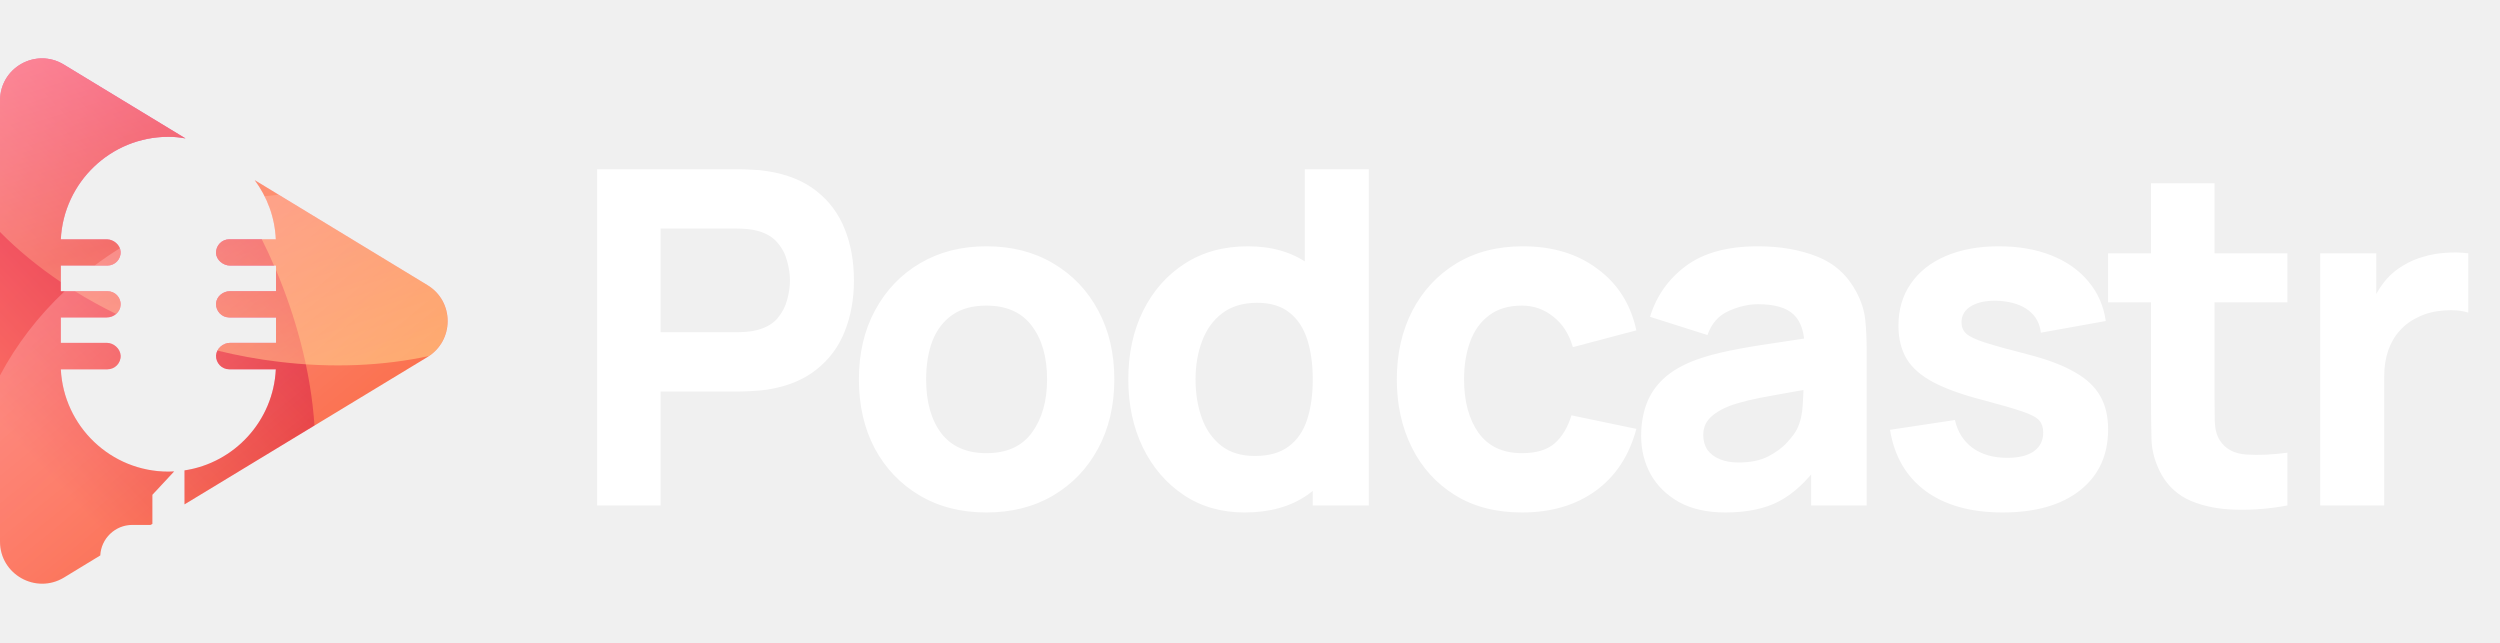
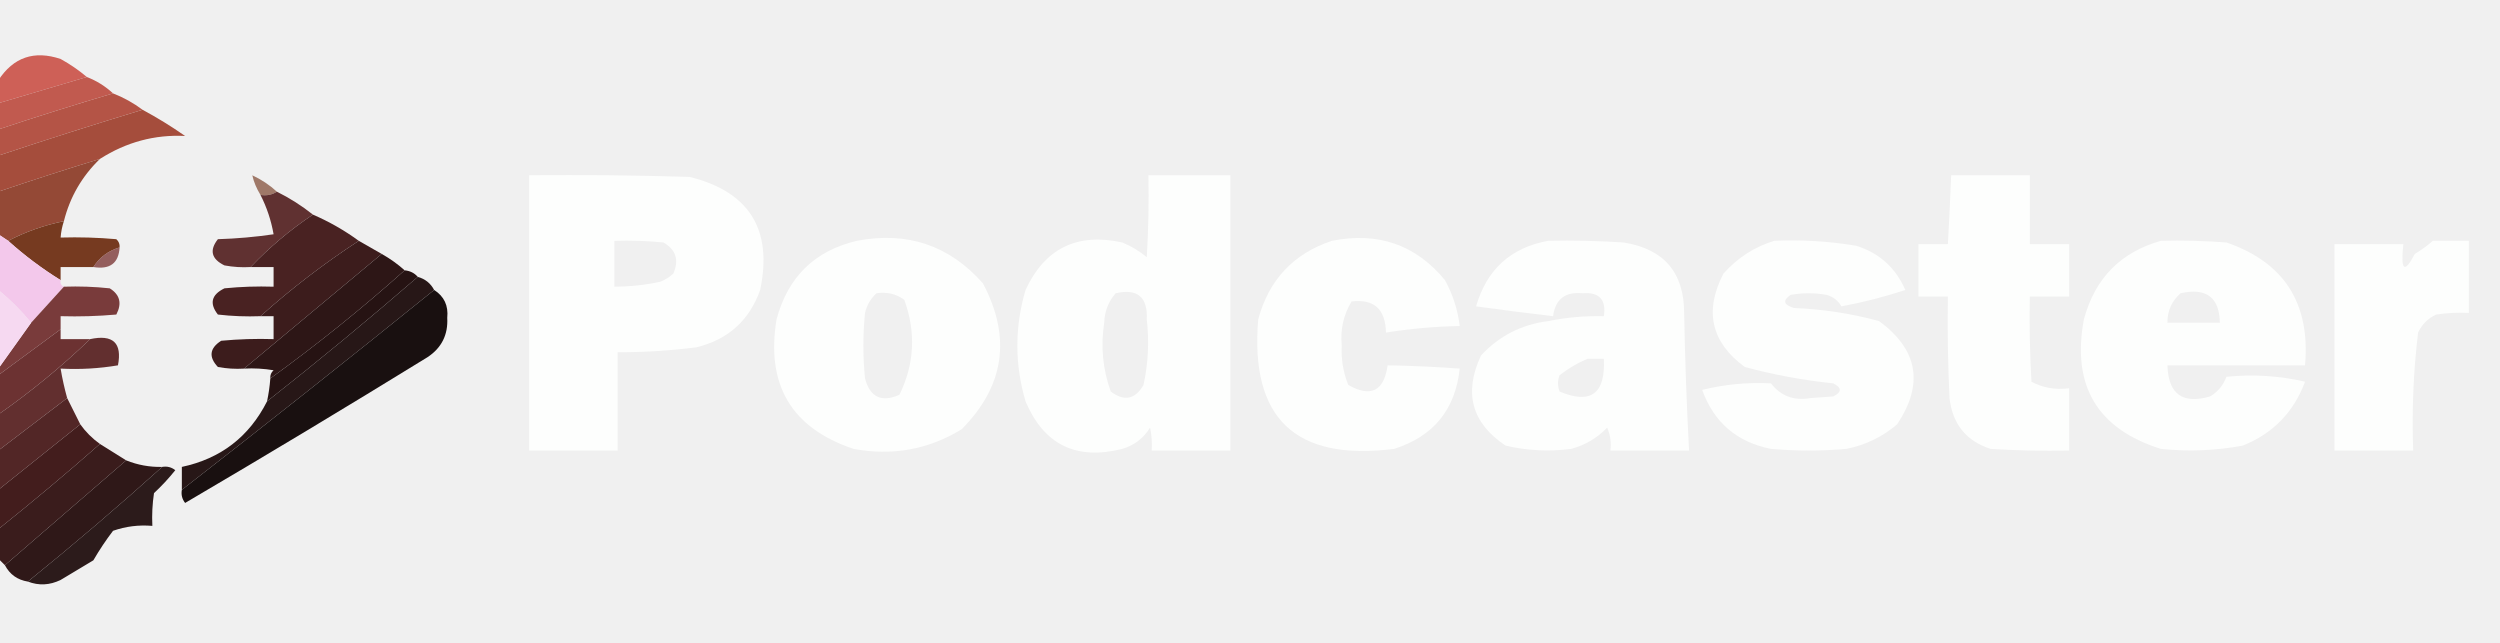
- <svg xmlns="http://www.w3.org/2000/svg" width="183" height="47" viewBox="0 0 183 47" fill="none">
-   <path fill-rule="evenodd" clip-rule="evenodd" d="M7.341 40.657L4.675 42.281C2.621 43.516 0 42.042 0 39.645V7.363C0 4.951 2.621 3.477 4.675 4.728L13.58 10.133C13.178 10.058 12.761 10.014 12.329 10.014C8.1 10.014 4.661 13.349 4.452 17.518H7.817C8.309 17.518 8.8 17.92 8.83 18.427C8.86 18.978 8.413 19.439 7.862 19.439H4.452V21.315H7.862C8.413 21.315 8.86 21.762 8.83 22.328C8.8 22.849 8.338 23.236 7.817 23.236H4.452V25.097H7.817C8.309 25.097 8.8 25.514 8.83 26.021C8.86 26.572 8.413 27.033 7.862 27.033H4.452C4.661 31.202 8.1 34.523 12.329 34.523C12.463 34.523 12.597 34.508 12.746 34.508L11.153 36.22V38.35L11.019 38.424H9.679C8.428 38.424 7.4 39.422 7.341 40.657ZM31.284 26.14L13.505 36.92V34.434C17.168 33.883 20.012 30.8 20.191 27.033H16.781C16.23 27.033 15.798 26.572 15.813 26.021C15.843 25.514 16.334 25.097 16.841 25.097H20.206V23.236H16.781C16.23 23.236 15.798 22.775 15.813 22.224C15.843 21.703 16.32 21.315 16.841 21.315H20.206V19.439H16.841C16.334 19.439 15.843 19.037 15.813 18.531C15.798 17.98 16.23 17.518 16.781 17.518H20.191C20.116 15.895 19.551 14.406 18.642 13.185L31.284 20.869C33.264 22.06 33.264 24.934 31.284 26.14Z" fill="url(#paint0_linear_3688_1852)" />
-   <path style="mix-blend-mode:multiply" fill-rule="evenodd" clip-rule="evenodd" d="M12.746 34.508L11.153 36.22V38.35L11.019 38.424H9.679C8.428 38.424 7.4 39.422 7.341 40.657L4.675 42.281C2.621 43.516 0 42.042 0 39.645V7.363C0 4.951 2.621 3.477 4.675 4.728L13.58 10.133C13.178 10.058 12.761 10.014 12.329 10.014C8.1 10.014 4.661 13.349 4.452 17.518H7.817C8.309 17.518 8.8 17.92 8.83 18.427C8.86 18.978 8.413 19.439 7.862 19.439H4.452V21.315H7.862C8.413 21.315 8.86 21.762 8.83 22.328C8.8 22.849 8.338 23.236 7.817 23.236H4.452V25.097H7.817C8.309 25.097 8.8 25.514 8.83 26.021C8.86 26.572 8.413 27.033 7.862 27.033H4.452C4.661 31.202 8.1 34.523 12.329 34.523C12.463 34.523 12.597 34.508 12.746 34.508ZM23.02 31.143L13.505 36.92V34.434C17.168 33.883 20.012 30.8 20.191 27.033H16.781C16.23 27.033 15.798 26.572 15.813 26.021C15.843 25.514 16.334 25.097 16.841 25.097H20.206V23.236H16.781C16.23 23.236 15.798 22.775 15.813 22.224C15.843 21.703 16.32 21.315 16.841 21.315H20.206V19.767C20.906 21.434 21.501 23.162 21.978 24.948C22.544 27.093 22.886 29.162 23.02 31.143ZM16.781 17.518H19.163C19.481 18.144 19.779 18.784 20.057 19.439H16.841C16.334 19.439 15.843 19.037 15.813 18.531C15.798 17.98 16.23 17.518 16.781 17.518Z" fill="url(#paint1_linear_3688_1852)" />
-   <path style="mix-blend-mode:screen" fill-rule="evenodd" clip-rule="evenodd" d="M4.452 20.645V19.439H7.862C8.413 19.439 8.86 18.978 8.83 18.427C8.8 17.92 8.309 17.518 7.817 17.518H4.452C4.661 13.349 8.1 10.014 12.329 10.014C12.761 10.014 13.178 10.058 13.58 10.133L4.675 4.728C2.621 3.477 0 4.951 0 7.363V16.982C1.31 18.308 2.799 19.529 4.452 20.645ZM8.83 22.328C8.86 21.762 8.413 21.315 7.862 21.315H5.48C6.442 21.911 7.45 22.467 8.502 22.983C8.696 22.819 8.815 22.581 8.83 22.328ZM31.284 20.869L18.642 13.185C19.551 14.406 20.116 15.895 20.191 17.518H16.781C16.23 17.518 15.798 17.98 15.813 18.531C15.843 19.037 16.334 19.439 16.841 19.439H20.206V21.315H16.841C16.32 21.315 15.843 21.703 15.813 22.224C15.798 22.775 16.23 23.236 16.781 23.236H20.206V25.097H16.841C16.453 25.097 16.096 25.336 15.918 25.663C17.377 26.021 18.881 26.303 20.414 26.482C24.33 26.959 28.038 26.78 31.388 26.065C33.249 24.829 33.22 22.045 31.284 20.869Z" fill="url(#paint2_linear_3688_1852)" />
-   <path style="mix-blend-mode:screen" fill-rule="evenodd" clip-rule="evenodd" d="M31.284 26.14L13.505 36.92V34.433C17.168 33.883 20.012 30.8 20.191 27.033H16.781C16.23 27.033 15.798 26.572 15.813 26.02C15.843 25.514 16.334 25.097 16.841 25.097H20.206V23.236H16.781C16.23 23.236 15.798 22.774 15.813 22.224C15.843 21.702 16.32 21.315 16.841 21.315H20.206V19.439H16.841C16.334 19.439 15.843 19.037 15.813 18.531C15.798 17.98 16.23 17.518 16.781 17.518H20.191C20.131 16.387 19.834 15.315 19.357 14.362C19.704 14.322 20.052 14.287 20.399 14.257L31.284 20.869C33.264 22.06 33.264 24.934 31.284 26.14ZM0 39.645V27.48C1.191 25.231 2.799 23.132 4.735 21.315H7.862C8.413 21.315 8.86 21.762 8.83 22.328C8.8 22.849 8.338 23.236 7.817 23.236H4.452V25.097H7.817C8.309 25.097 8.8 25.514 8.83 26.02C8.86 26.572 8.413 27.033 7.862 27.033H4.452C4.661 31.202 8.1 34.523 12.329 34.523C12.463 34.523 12.597 34.508 12.746 34.508L11.153 36.22V38.349L11.019 38.424H9.679C8.428 38.424 7.4 39.422 7.341 40.657L4.675 42.281C2.621 43.516 0 42.042 0 39.645ZM6.924 19.439C7.519 18.992 8.135 18.57 8.77 18.174C8.8 18.248 8.83 18.337 8.83 18.427C8.86 18.977 8.413 19.439 7.862 19.439H6.924Z" fill="url(#paint3_linear_3688_1852)" />
-   <path d="M43.708 37V12.389H54.099C54.338 12.389 54.657 12.4 55.056 12.423C55.466 12.435 55.831 12.469 56.15 12.526C57.62 12.754 58.822 13.238 59.756 13.979C60.702 14.719 61.397 15.653 61.841 16.782C62.285 17.898 62.508 19.146 62.508 20.524C62.508 21.903 62.28 23.156 61.824 24.284C61.38 25.401 60.684 26.33 59.739 27.07C58.804 27.811 57.608 28.295 56.15 28.523C55.831 28.569 55.466 28.603 55.056 28.625C54.646 28.648 54.327 28.66 54.099 28.66H48.356V37H43.708ZM48.356 24.319H53.894C54.133 24.319 54.395 24.307 54.68 24.284C54.965 24.262 55.227 24.216 55.466 24.148C56.093 23.977 56.577 23.692 56.919 23.293C57.261 22.883 57.494 22.433 57.62 21.943C57.756 21.442 57.825 20.969 57.825 20.524C57.825 20.08 57.756 19.613 57.62 19.123C57.494 18.622 57.261 18.172 56.919 17.773C56.577 17.363 56.093 17.072 55.466 16.901C55.227 16.833 54.965 16.787 54.68 16.764C54.395 16.742 54.133 16.73 53.894 16.73H48.356V24.319ZM72.202 37.513C70.345 37.513 68.716 37.097 67.314 36.265C65.913 35.433 64.819 34.288 64.033 32.83C63.258 31.36 62.871 29.674 62.871 27.771C62.871 25.845 63.27 24.153 64.067 22.695C64.865 21.225 65.964 20.08 67.366 19.26C68.767 18.439 70.379 18.029 72.202 18.029C74.06 18.029 75.689 18.445 77.09 19.277C78.503 20.108 79.603 21.259 80.389 22.729C81.175 24.188 81.568 25.868 81.568 27.771C81.568 29.685 81.169 31.377 80.372 32.847C79.586 34.305 78.486 35.45 77.073 36.282C75.672 37.102 74.048 37.513 72.202 37.513ZM72.202 33.172C73.695 33.172 74.806 32.67 75.535 31.668C76.276 30.654 76.646 29.355 76.646 27.771C76.646 26.13 76.27 24.82 75.518 23.84C74.777 22.86 73.672 22.37 72.202 22.37C71.188 22.37 70.356 22.598 69.707 23.054C69.058 23.51 68.573 24.142 68.254 24.951C67.947 25.76 67.793 26.7 67.793 27.771C67.793 29.423 68.163 30.739 68.904 31.719C69.656 32.687 70.755 33.172 72.202 33.172ZM91.103 37.513C89.406 37.513 87.919 37.086 86.643 36.231C85.367 35.376 84.37 34.214 83.652 32.744C82.945 31.274 82.592 29.617 82.592 27.771C82.592 25.891 82.951 24.222 83.669 22.763C84.398 21.294 85.418 20.137 86.728 19.294C88.038 18.451 89.576 18.029 91.343 18.029C93.097 18.029 94.573 18.456 95.769 19.311C96.966 20.166 97.871 21.328 98.487 22.797C99.102 24.267 99.409 25.925 99.409 27.771C99.409 29.617 99.096 31.274 98.469 32.744C97.854 34.214 96.931 35.376 95.701 36.231C94.47 37.086 92.938 37.513 91.103 37.513ZM91.855 33.377C92.892 33.377 93.718 33.143 94.334 32.676C94.96 32.209 95.41 31.554 95.684 30.71C95.957 29.867 96.094 28.887 96.094 27.771C96.094 26.654 95.957 25.674 95.684 24.831C95.41 23.988 94.972 23.333 94.368 22.866C93.775 22.399 92.995 22.165 92.026 22.165C90.989 22.165 90.135 22.422 89.463 22.934C88.802 23.436 88.312 24.113 87.993 24.968C87.674 25.811 87.514 26.745 87.514 27.771C87.514 28.808 87.668 29.753 87.976 30.608C88.283 31.451 88.756 32.123 89.394 32.625C90.032 33.126 90.853 33.377 91.855 33.377ZM96.094 37V24.353H95.513V12.389H100.196V37H96.094ZM111.407 37.513C109.493 37.513 107.852 37.086 106.485 36.231C105.118 35.376 104.07 34.214 103.34 32.744C102.611 31.274 102.247 29.617 102.247 27.771C102.247 25.902 102.623 24.233 103.375 22.763C104.138 21.294 105.209 20.137 106.588 19.294C107.966 18.451 109.596 18.029 111.476 18.029C113.652 18.029 115.475 18.582 116.945 19.687C118.426 20.781 119.372 22.279 119.782 24.182L115.133 25.412C114.86 24.455 114.381 23.709 113.697 23.174C113.025 22.638 112.262 22.37 111.407 22.37C110.427 22.37 109.624 22.61 108.997 23.088C108.371 23.555 107.909 24.199 107.613 25.019C107.317 25.828 107.169 26.745 107.169 27.771C107.169 29.378 107.522 30.682 108.228 31.685C108.946 32.676 110.006 33.172 111.407 33.172C112.456 33.172 113.253 32.932 113.8 32.454C114.347 31.975 114.757 31.292 115.031 30.403L119.782 31.394C119.258 33.354 118.266 34.864 116.808 35.923C115.35 36.983 113.549 37.513 111.407 37.513ZM126.285 37.513C124.963 37.513 123.841 37.262 122.918 36.761C122.006 36.248 121.311 35.57 120.833 34.727C120.366 33.872 120.132 32.932 120.132 31.907C120.132 31.052 120.263 30.272 120.525 29.566C120.787 28.859 121.209 28.238 121.79 27.703C122.382 27.156 123.174 26.7 124.165 26.335C124.849 26.085 125.664 25.862 126.609 25.669C127.555 25.475 128.626 25.293 129.822 25.122C131.019 24.939 132.335 24.74 133.77 24.524L132.096 25.447C132.096 24.353 131.834 23.549 131.309 23.037C130.785 22.524 129.908 22.268 128.677 22.268C127.994 22.268 127.282 22.433 126.541 22.763C125.8 23.094 125.282 23.68 124.986 24.524L120.781 23.191C121.249 21.664 122.126 20.422 123.413 19.465C124.701 18.508 126.456 18.029 128.677 18.029C130.307 18.029 131.754 18.28 133.018 18.781C134.283 19.282 135.24 20.148 135.89 21.379C136.254 22.062 136.471 22.746 136.539 23.43C136.608 24.113 136.642 24.877 136.642 25.72V37H132.574V33.206L133.155 33.992C132.255 35.234 131.281 36.134 130.233 36.692C129.196 37.239 127.88 37.513 126.285 37.513ZM127.276 33.855C128.13 33.855 128.848 33.707 129.429 33.411C130.022 33.103 130.489 32.756 130.831 32.368C131.184 31.981 131.423 31.656 131.549 31.394C131.788 30.893 131.925 30.312 131.959 29.651C132.004 28.979 132.027 28.42 132.027 27.976L133.394 28.318C132.016 28.546 130.899 28.739 130.045 28.899C129.19 29.047 128.501 29.184 127.977 29.309C127.453 29.434 126.991 29.571 126.592 29.719C126.137 29.902 125.766 30.101 125.481 30.317C125.208 30.523 125.003 30.75 124.866 31.001C124.741 31.252 124.678 31.531 124.678 31.838C124.678 32.26 124.781 32.625 124.986 32.932C125.202 33.229 125.504 33.456 125.892 33.616C126.279 33.776 126.74 33.855 127.276 33.855ZM146.589 37.513C144.265 37.513 142.385 36.989 140.949 35.94C139.525 34.881 138.659 33.388 138.351 31.462L143.102 30.745C143.296 31.611 143.723 32.289 144.384 32.779C145.056 33.269 145.905 33.514 146.931 33.514C147.774 33.514 148.423 33.354 148.879 33.035C149.335 32.705 149.563 32.249 149.563 31.668C149.563 31.303 149.472 31.012 149.289 30.796C149.107 30.568 148.697 30.346 148.059 30.13C147.432 29.913 146.452 29.628 145.119 29.275C143.615 28.887 142.413 28.454 141.513 27.976C140.613 27.497 139.963 26.928 139.565 26.267C139.166 25.595 138.966 24.786 138.966 23.84C138.966 22.655 139.268 21.63 139.872 20.764C140.476 19.886 141.325 19.214 142.419 18.747C143.524 18.268 144.823 18.029 146.315 18.029C147.763 18.029 149.044 18.251 150.161 18.696C151.278 19.14 152.178 19.772 152.861 20.593C153.556 21.413 153.984 22.382 154.143 23.498L149.392 24.353C149.312 23.669 149.016 23.128 148.503 22.729C147.99 22.33 147.295 22.097 146.418 22.028C145.563 21.971 144.874 22.085 144.35 22.37C143.837 22.655 143.581 23.065 143.581 23.601C143.581 23.92 143.689 24.188 143.906 24.404C144.134 24.62 144.595 24.843 145.29 25.07C145.996 25.298 147.067 25.595 148.503 25.959C149.905 26.324 151.027 26.751 151.87 27.241C152.725 27.72 153.346 28.301 153.733 28.984C154.12 29.657 154.314 30.471 154.314 31.428C154.314 33.32 153.63 34.807 152.263 35.889C150.896 36.971 149.004 37.513 146.589 37.513ZM167.436 37C166.159 37.239 164.906 37.342 163.676 37.308C162.456 37.285 161.363 37.074 160.394 36.675C159.437 36.265 158.708 35.61 158.206 34.71C157.751 33.867 157.511 33.012 157.489 32.146C157.466 31.269 157.454 30.278 157.454 29.172V13.415H162.103V28.899C162.103 29.617 162.109 30.266 162.12 30.847C162.143 31.417 162.263 31.873 162.479 32.215C162.889 32.864 163.545 33.217 164.445 33.274C165.345 33.331 166.342 33.286 167.436 33.138V37ZM154.31 22.131V18.542H167.436V22.131H154.31ZM169.84 37V18.542H173.942V23.054L173.497 22.473C173.737 21.835 174.056 21.254 174.454 20.73C174.853 20.205 175.343 19.772 175.924 19.43C176.369 19.157 176.853 18.946 177.377 18.798C177.901 18.639 178.442 18.542 179.001 18.508C179.559 18.462 180.117 18.474 180.675 18.542V22.883C180.163 22.723 179.565 22.672 178.881 22.729C178.209 22.775 177.599 22.928 177.052 23.191C176.505 23.441 176.044 23.777 175.668 24.199C175.292 24.609 175.007 25.099 174.813 25.669C174.62 26.227 174.523 26.859 174.523 27.566V37H169.84Z" fill="white" />
-   <defs>
-     <linearGradient id="paint0_linear_3688_1852" x1="23.541" y1="-11.132" x2="65.059" y2="30.387" gradientUnits="userSpaceOnUse">
-       <stop stop-color="#FD6D6D" />
-       <stop offset="1" stop-color="#F97535" />
-     </linearGradient>
-     <linearGradient id="paint1_linear_3688_1852" x1="-23.189" y1="6.729" x2="0.555" y2="-15.783" gradientUnits="userSpaceOnUse">
-       <stop stop-color="white" />
-       <stop offset="0.987" stop-color="#D937BE" />
-       <stop offset="1" stop-color="#D837BF" />
-     </linearGradient>
-     <linearGradient id="paint2_linear_3688_1852" x1="20.591" y1="-6.667" x2="32.484" y2="30.571" gradientUnits="userSpaceOnUse">
-       <stop stop-color="#FD6D6D" />
-       <stop offset="0.5" stop-color="#71381D" />
-       <stop offset="1" stop-color="#F97535" />
-     </linearGradient>
-     <linearGradient id="paint3_linear_3688_1852" x1="8.763" y1="-10.274" x2="35.959" y2="23.116" gradientUnits="userSpaceOnUse">
-       <stop stop-color="#FD6D6D" />
-       <stop offset="1" />
-     </linearGradient>
-   </defs>
+ <svg xmlns="http://www.w3.org/2000/svg" version="1.1" width="763px" height="196px" style="shape-rendering:geometricPrecision; text-rendering:geometricPrecision; image-rendering:optimizeQuality; fill-rule:evenodd; clip-rule:evenodd">
+   <g>
+     <path style="opacity:0.971" fill="#cd5b52" d="M 26.5,23.5 C 17.499,26.167 8.499,28.834 -0.5,31.5C -0.5,29.167 -0.5,26.833 -0.5,24.5C 4.103,17.465 10.436,15.299 18.5,18C 21.407,19.609 24.073,21.442 26.5,23.5 Z" />
+   </g>
+   <g>
+     <path style="opacity:0.972" fill="#bf554a" d="M 26.5,23.5 C 29.511,24.669 32.178,26.336 34.5,28.5C 22.757,31.97 11.091,35.637 -0.5,39.5C -0.5,36.833 -0.5,34.167 -0.5,31.5C 8.499,28.834 17.499,26.167 26.5,23.5 Z" />
+   </g>
+   <g>
+     <path style="opacity:0.979" fill="#b35142" d="M 34.5,28.5 C 37.76,29.774 40.76,31.441 43.5,33.5C 28.756,37.97 14.089,42.637 -0.5,47.5C -0.5,44.833 -0.5,42.167 -0.5,39.5C 11.091,35.637 22.757,31.97 34.5,28.5 Z" />
+   </g>
+   <g>
+     <path style="opacity:0.986" fill="#a44b3a" d="M 43.5,33.5 C 47.973,35.905 52.306,38.572 56.5,41.5C 47.222,41.031 38.556,43.364 30.5,48.5C 20.103,51.682 9.769,55.015 -0.5,58.5C -0.5,54.833 -0.5,51.167 -0.5,47.5C 14.089,42.637 28.756,37.97 43.5,33.5 Z" />
+   </g>
+   <g>
+     <path style="opacity:0.96" fill="#fefffe" d="M 161.5,53.5 C 177.837,53.333 194.17,53.5 210.5,54C 228.7,58.547 235.866,70.047 232,88.5C 228.665,97.834 222.165,103.667 212.5,106C 204.53,107.022 196.53,107.522 188.5,107.5C 188.5,117.5 188.5,127.5 188.5,137.5C 179.5,137.5 170.5,137.5 161.5,137.5C 161.5,109.5 161.5,81.5 161.5,53.5 Z M 187.5,73.5 C 192.511,73.334 197.511,73.501 202.5,74C 206.315,76.218 207.315,79.384 205.5,83.5C 204.335,84.584 203.002,85.417 201.5,86C 196.882,86.994 192.215,87.494 187.5,87.5C 187.5,82.833 187.5,78.167 187.5,73.5 Z" />
+   </g>
+   <g>
+     <path style="opacity:0.947" fill="#fefffe" d="M 350.5,53.5 C 358.833,53.5 367.167,53.5 375.5,53.5C 375.5,81.5 375.5,109.5 375.5,137.5C 367.5,137.5 359.5,137.5 351.5,137.5C 351.663,135.143 351.497,132.81 351,130.5C 349.019,133.745 346.186,135.911 342.5,137C 328.437,140.545 318.603,135.712 313,122.5C 309.667,111.167 309.667,99.833 313,88.5C 318.881,75.81 328.714,70.977 342.5,74C 345.249,75.123 347.749,76.623 350,78.5C 350.5,70.173 350.666,61.84 350.5,53.5 Z M 340.5,89.5 C 347.153,87.984 350.319,90.651 350,97.5C 350.774,104.224 350.441,110.89 349,117.5C 346.451,121.925 343.118,122.592 339,119.5C 336.554,112.715 335.887,105.715 337,98.5C 337.117,95.037 338.284,92.037 340.5,89.5 Z" />
+   </g>
+   <g>
+     <path style="opacity:0.949" fill="#fefffe" d="M 595.5,53.5 C 603.5,53.5 611.5,53.5 619.5,53.5C 619.5,60.5 619.5,67.5 619.5,74.5C 623.5,74.5 627.5,74.5 631.5,74.5C 631.5,79.833 631.5,85.167 631.5,90.5C 627.5,90.5 623.5,90.5 619.5,90.5C 619.334,99.173 619.5,107.84 620,116.5C 623.494,118.377 627.327,119.044 631.5,118.5C 631.5,124.833 631.5,131.167 631.5,137.5C 623.493,137.666 615.493,137.5 607.5,137C 600.057,134.55 595.89,129.383 595,121.5C 594.5,111.172 594.334,100.839 594.5,90.5C 591.5,90.5 588.5,90.5 585.5,90.5C 585.5,85.167 585.5,79.833 585.5,74.5C 588.5,74.5 591.5,74.5 594.5,74.5C 594.894,67.504 595.227,60.504 595.5,53.5 Z" />
+   </g>
+   <g>
+     <path style="opacity:0.972" fill="#914430" d="M 30.5,48.5 C 25.021,53.791 21.355,60.125 19.5,67.5C 13.468,68.731 7.801,70.731 2.5,73.5C 1.5,72.833 0.5,72.167 -0.5,71.5C -0.5,67.167 -0.5,62.833 -0.5,58.5C 9.769,55.015 20.103,51.682 30.5,48.5 Z" />
+   </g>
+   <g>
+     <path style="opacity:0.649" fill="#73381f" d="M 84.5,58.5 C 83.081,59.451 81.415,59.785 79.5,59.5C 78.284,57.52 77.451,55.52 77,53.5C 79.824,54.818 82.324,56.485 84.5,58.5 Z" />
+   </g>
+   <g>
+     <path style="opacity:0.94" fill="#572525" d="M 84.5,58.5 C 88.457,60.473 92.124,62.806 95.5,65.5C 88.571,70.13 82.237,75.464 76.5,81.5C 73.813,81.664 71.146,81.497 68.5,81C 64.514,79.057 63.847,76.39 66.5,73C 72.196,72.83 77.862,72.33 83.5,71.5C 82.759,67.277 81.426,63.277 79.5,59.5C 81.415,59.785 83.081,59.451 84.5,58.5 Z" />
+   </g>
+   <g>
+     <path style="opacity:0.975" fill="#451d1d" d="M 95.5,65.5 C 100.5,67.664 105.167,70.331 109.5,73.5C 98.954,80.369 88.954,88.036 79.5,96.5C 75.154,96.666 70.821,96.499 66.5,96C 63.847,92.61 64.514,89.943 68.5,88C 73.489,87.501 78.489,87.334 83.5,87.5C 83.5,85.5 83.5,83.5 83.5,81.5C 81.167,81.5 78.833,81.5 76.5,81.5C 82.237,75.464 88.571,70.13 95.5,65.5 Z" />
+   </g>
+   <g>
+     <path style="opacity:1" fill="#763a20" d="M 19.5,67.5 C 18.962,69.117 18.629,70.784 18.5,72.5C 24.176,72.334 29.843,72.501 35.5,73C 36.252,73.671 36.586,74.504 36.5,75.5C 33.039,76.551 30.373,78.551 28.5,81.5C 25.167,81.5 21.833,81.5 18.5,81.5C 18.5,82.833 18.5,84.167 18.5,85.5C 12.839,81.996 7.505,77.996 2.5,73.5C 7.801,70.731 13.468,68.731 19.5,67.5 Z" />
+   </g>
+   <g>
+     <path style="opacity:0.948" fill="#fefffe" d="M 261.5,73.5 C 276.917,70.554 289.751,74.887 300,86.5C 308.72,103.006 306.553,117.84 293.5,131C 283.363,137.202 272.363,139.202 260.5,137C 241.556,130.632 233.723,117.466 237,97.5C 240.449,84.55 248.615,76.55 261.5,73.5 Z M 267.5,89.5 C 270.685,89.02 273.519,89.686 276,91.5C 279.6,101.463 279.1,111.13 274.5,120.5C 269.019,122.899 265.519,121.232 264,115.5C 263.333,108.833 263.333,102.167 264,95.5C 264.564,93.113 265.73,91.113 267.5,89.5 Z" />
+   </g>
+   <g>
+     <path style="opacity:0.94" fill="#fefffe" d="M 406.5,73.5 C 420.596,70.696 432.096,74.696 441,85.5C 443.406,89.885 444.906,94.552 445.5,99.5C 437.905,99.647 430.405,100.313 423,101.5C 422.848,94.339 419.348,91.172 412.5,92C 410.012,96.108 409.012,100.608 409.5,105.5C 409.284,109.691 409.95,113.691 411.5,117.5C 418.395,121.386 422.395,119.386 423.5,111.5C 430.845,111.629 438.178,111.962 445.5,112.5C 444.183,124.988 437.516,133.155 425.5,137C 395.325,140.823 381.492,127.656 384,97.5C 387.254,85.416 394.754,77.416 406.5,73.5 Z" />
+   </g>
+   <g>
+     <path style="opacity:0.938" fill="#fefffe" d="M 472.5,73.5 C 480.174,73.334 487.841,73.5 495.5,74C 507.805,75.967 513.971,83.133 514,95.5C 514.257,109.52 514.757,123.52 515.5,137.5C 507.5,137.5 499.5,137.5 491.5,137.5C 491.808,135.076 491.474,132.743 490.5,130.5C 487.461,133.688 483.794,135.855 479.5,137C 472.751,137.877 466.084,137.544 459.5,136C 449.158,129.082 446.658,119.915 452,108.5C 457.511,102.543 464.344,99.043 472.5,98C 478.112,96.869 483.779,96.369 489.5,96.5C 490.255,91.422 488.088,89.089 483,89.5C 477.684,88.98 474.684,91.313 474,96.5C 466.205,95.584 458.372,94.584 450.5,93.5C 453.752,82.244 461.085,75.578 472.5,73.5 Z M 484.5,109.5 C 486.167,109.5 487.833,109.5 489.5,109.5C 490.023,120.176 485.523,123.51 476,119.5C 475.333,117.833 475.333,116.167 476,114.5C 478.682,112.415 481.516,110.748 484.5,109.5 Z" />
+   </g>
+   <g>
+     <path style="opacity:0.934" fill="#fefffe" d="M 541.5,73.5 C 549.903,73.13 558.236,73.63 566.5,75C 573.544,77.21 578.544,81.71 581.5,88.5C 575.11,90.611 568.61,92.278 562,93.5C 560.992,91.741 559.492,90.574 557.5,90C 553.833,89.333 550.167,89.333 546.5,90C 543.978,91.686 544.311,93.019 547.5,94C 556.332,94.354 564.999,95.687 573.5,98C 585.377,106.72 587.21,117.22 579,129.5C 574.514,133.333 569.348,135.833 563.5,137C 555.833,137.667 548.167,137.667 540.5,137C 530.113,134.946 523.113,128.946 519.5,119C 526.423,117.296 533.423,116.629 540.5,117C 543.517,120.879 547.517,122.379 552.5,121.5C 554.833,121.333 557.167,121.167 559.5,121C 562.167,119.667 562.167,118.333 559.5,117C 550.36,116.059 541.36,114.392 532.5,112C 522.235,104.435 520.068,94.935 526,83.5C 530.308,78.665 535.475,75.331 541.5,73.5 Z" />
+   </g>
+   <g>
+     <path style="opacity:0.939" fill="#fefffe" d="M 659.5,73.5 C 666.175,73.334 672.842,73.5 679.5,74C 697.147,80.09 705.147,92.59 703.5,111.5C 689.5,111.5 675.5,111.5 661.5,111.5C 661.764,120.266 666.097,123.432 674.5,121C 676.86,119.635 678.527,117.635 679.5,115C 687.588,114.172 695.588,114.672 703.5,116.5C 700.032,125.802 693.698,132.302 684.5,136C 676.23,137.537 667.897,137.87 659.5,137C 640.084,130.883 632.251,117.717 636,97.5C 639.349,84.985 647.182,76.985 659.5,73.5 Z M 665.5,89.5 C 673.369,87.739 677.369,90.739 677.5,98.5C 672.167,98.5 666.833,98.5 661.5,98.5C 661.482,94.871 662.816,91.871 665.5,89.5 Z" />
+   </g>
+   <g>
+     <path style="opacity:0.948" fill="#fefffe" d="M 742.5,73.5 C 746.167,73.5 749.833,73.5 753.5,73.5C 753.5,80.833 753.5,88.167 753.5,95.5C 750.15,95.335 746.817,95.502 743.5,96C 741,97.167 739.167,99 738,101.5C 736.562,113.424 736.062,125.424 736.5,137.5C 728.5,137.5 720.5,137.5 712.5,137.5C 712.5,116.5 712.5,95.5 712.5,74.5C 719.5,74.5 726.5,74.5 733.5,74.5C 732.622,82.633 733.788,83.633 737,77.5C 739.015,76.303 740.849,74.97 742.5,73.5 Z" />
+   </g>
+   <g>
+     <path style="opacity:0.789" fill="#7b3635" d="M 36.5,75.5 C 36.227,80.332 33.56,82.332 28.5,81.5C 30.373,78.551 33.039,76.551 36.5,75.5 Z" />
+   </g>
+   <g>
+     <path style="opacity:0.973" fill="#371717" d="M 109.5,73.5 C 111.833,74.833 114.167,76.167 116.5,77.5C 102.5,89.167 88.5,100.833 74.5,112.5C 71.813,112.664 69.146,112.497 66.5,112C 63.626,108.949 63.959,106.282 67.5,104C 72.823,103.501 78.156,103.334 83.5,103.5C 83.5,101.167 83.5,98.833 83.5,96.5C 82.167,96.5 80.833,96.5 79.5,96.5C 88.954,88.036 98.954,80.369 109.5,73.5 Z" />
+   </g>
+   <g>
+     <path style="opacity:1" fill="#f3c8eb" d="M -0.5,71.5 C 0.5,72.167 1.5,72.833 2.5,73.5C 7.505,77.996 12.839,81.996 18.5,85.5C 18.328,86.492 18.662,87.158 19.5,87.5C 16.138,91.192 12.805,94.859 9.5,98.5C 6.5,94.833 3.167,91.5 -0.5,88.5C -0.5,82.833 -0.5,77.167 -0.5,71.5 Z" />
+   </g>
+   <g>
+     <path style="opacity:0.982" fill="#2a1212" d="M 116.5,77.5 C 119.047,78.934 121.381,80.6 123.5,82.5C 110.391,94.218 96.724,105.218 82.5,115.5C 82.414,114.504 82.748,113.671 83.5,113C 80.518,112.502 77.518,112.335 74.5,112.5C 88.5,100.833 102.5,89.167 116.5,77.5 Z" />
+   </g>
+   <g>
+     <path style="opacity:0.979" fill="#220e0e" d="M 123.5,82.5 C 125.153,82.66 126.486,83.326 127.5,84.5C 112.483,97.514 97.149,110.181 81.5,122.5C 81.993,120.194 82.326,117.861 82.5,115.5C 96.724,105.218 110.391,94.218 123.5,82.5 Z" />
+   </g>
+   <g>
+     <path style="opacity:0.945" fill="#1b0b0b" d="M 127.5,84.5 C 129.754,85.124 131.421,86.457 132.5,88.5C 107.015,109.074 81.349,129.407 55.5,149.5C 55.5,147.167 55.5,144.833 55.5,142.5C 67.356,139.978 76.022,133.311 81.5,122.5C 97.149,110.181 112.483,97.514 127.5,84.5 Z" />
+   </g>
+   <g>
+     <path style="opacity:0.954" fill="#743333" d="M 19.5,87.5 C 24.178,87.334 28.845,87.501 33.5,88C 36.608,89.94 37.275,92.606 35.5,96C 29.843,96.499 24.176,96.666 18.5,96.5C 18.5,97.833 18.5,99.167 18.5,100.5C 12.185,105.142 5.852,109.809 -0.5,114.5C -0.5,113.833 -0.5,113.167 -0.5,112.5C 2.821,107.871 6.154,103.204 9.5,98.5C 12.805,94.859 16.138,91.192 19.5,87.5 Z" />
+   </g>
+   <g>
+     <path style="opacity:1" fill="#f6d9f1" d="M -0.5,88.5 C 3.167,91.5 6.5,94.833 9.5,98.5C 6.154,103.204 2.821,107.871 -0.5,112.5C -0.5,104.5 -0.5,96.5 -0.5,88.5 Z" />
+   </g>
+   <g>
+     <path style="opacity:0.955" fill="#100606" d="M 132.5,88.5 C 135.552,90.44 136.885,93.273 136.5,97C 136.784,102.153 134.784,106.153 130.5,109C 105.999,124.085 81.332,138.918 56.5,153.5C 55.571,152.311 55.238,150.978 55.5,149.5C 81.349,129.407 107.015,109.074 132.5,88.5 Z" />
+   </g>
+   <g>
+     <path style="opacity:0.974" fill="#682d2d" d="M 18.5,100.5 C 18.5,101.5 18.5,102.5 18.5,103.5C 21.5,103.5 24.5,103.5 27.5,103.5C 18.773,111.892 9.44,119.559 -0.5,126.5C -0.5,122.5 -0.5,118.5 -0.5,114.5C 5.852,109.809 12.185,105.142 18.5,100.5 Z" />
+   </g>
+   <g>
+     <path style="opacity:0.958" fill="#5d2828" d="M 27.5,103.5 C 34.493,101.996 37.327,104.663 36,111.5C 30.259,112.475 24.425,112.808 18.5,112.5C 19.01,115.539 19.677,118.539 20.5,121.5C 13.5,126.833 6.5,132.167 -0.5,137.5C -0.5,133.833 -0.5,130.167 -0.5,126.5C 9.44,119.559 18.773,111.892 27.5,103.5 Z" />
+   </g>
+   <g>
+     <path style="opacity:0.979" fill="#4f2222" d="M 20.5,121.5 C 21.833,124.167 23.167,126.833 24.5,129.5C 16.167,136.167 7.833,142.833 -0.5,149.5C -0.5,145.5 -0.5,141.5 -0.5,137.5C 6.5,132.167 13.5,126.833 20.5,121.5 Z" />
+   </g>
+   <g>
+     <path style="opacity:0.993" fill="#421c1c" d="M 24.5,129.5 C 26.139,131.806 28.139,133.806 30.5,135.5C 20.392,144.394 10.058,153.061 -0.5,161.5C -0.5,157.5 -0.5,153.5 -0.5,149.5C 7.833,142.833 16.167,136.167 24.5,129.5 Z" />
+   </g>
+   <g>
+     <path style="opacity:0.979" fill="#361717" d="M 30.5,135.5 C 33.167,137.167 35.833,138.833 38.5,140.5C 26.167,151.167 13.833,161.833 1.5,172.5C 0.833,171.833 0.167,171.167 -0.5,170.5C -0.5,167.5 -0.5,164.5 -0.5,161.5C 10.058,153.061 20.392,144.394 30.5,135.5 Z" />
+   </g>
+   <g>
+     <path style="opacity:0.976" fill="#2a1212" d="M 38.5,140.5 C 42.015,141.919 45.681,142.586 49.5,142.5C 36.127,154.541 22.461,166.208 8.5,177.5C 5.326,176.99 2.992,175.323 1.5,172.5C 13.833,161.833 26.167,151.167 38.5,140.5 Z" />
+   </g>
+   <g>
+     <path style="opacity:0.938" fill="#200e0e" d="M 49.5,142.5 C 50.978,142.238 52.311,142.571 53.5,143.5C 51.517,145.984 49.35,148.317 47,150.5C 46.502,153.817 46.335,157.15 46.5,160.5C 42.363,160.146 38.363,160.646 34.5,162C 32.319,164.864 30.32,167.864 28.5,171C 25.167,173 21.833,175 18.5,177C 15.176,178.616 11.843,178.783 8.5,177.5C 22.461,166.208 36.127,154.541 49.5,142.5 Z" />
+   </g>
</svg>
